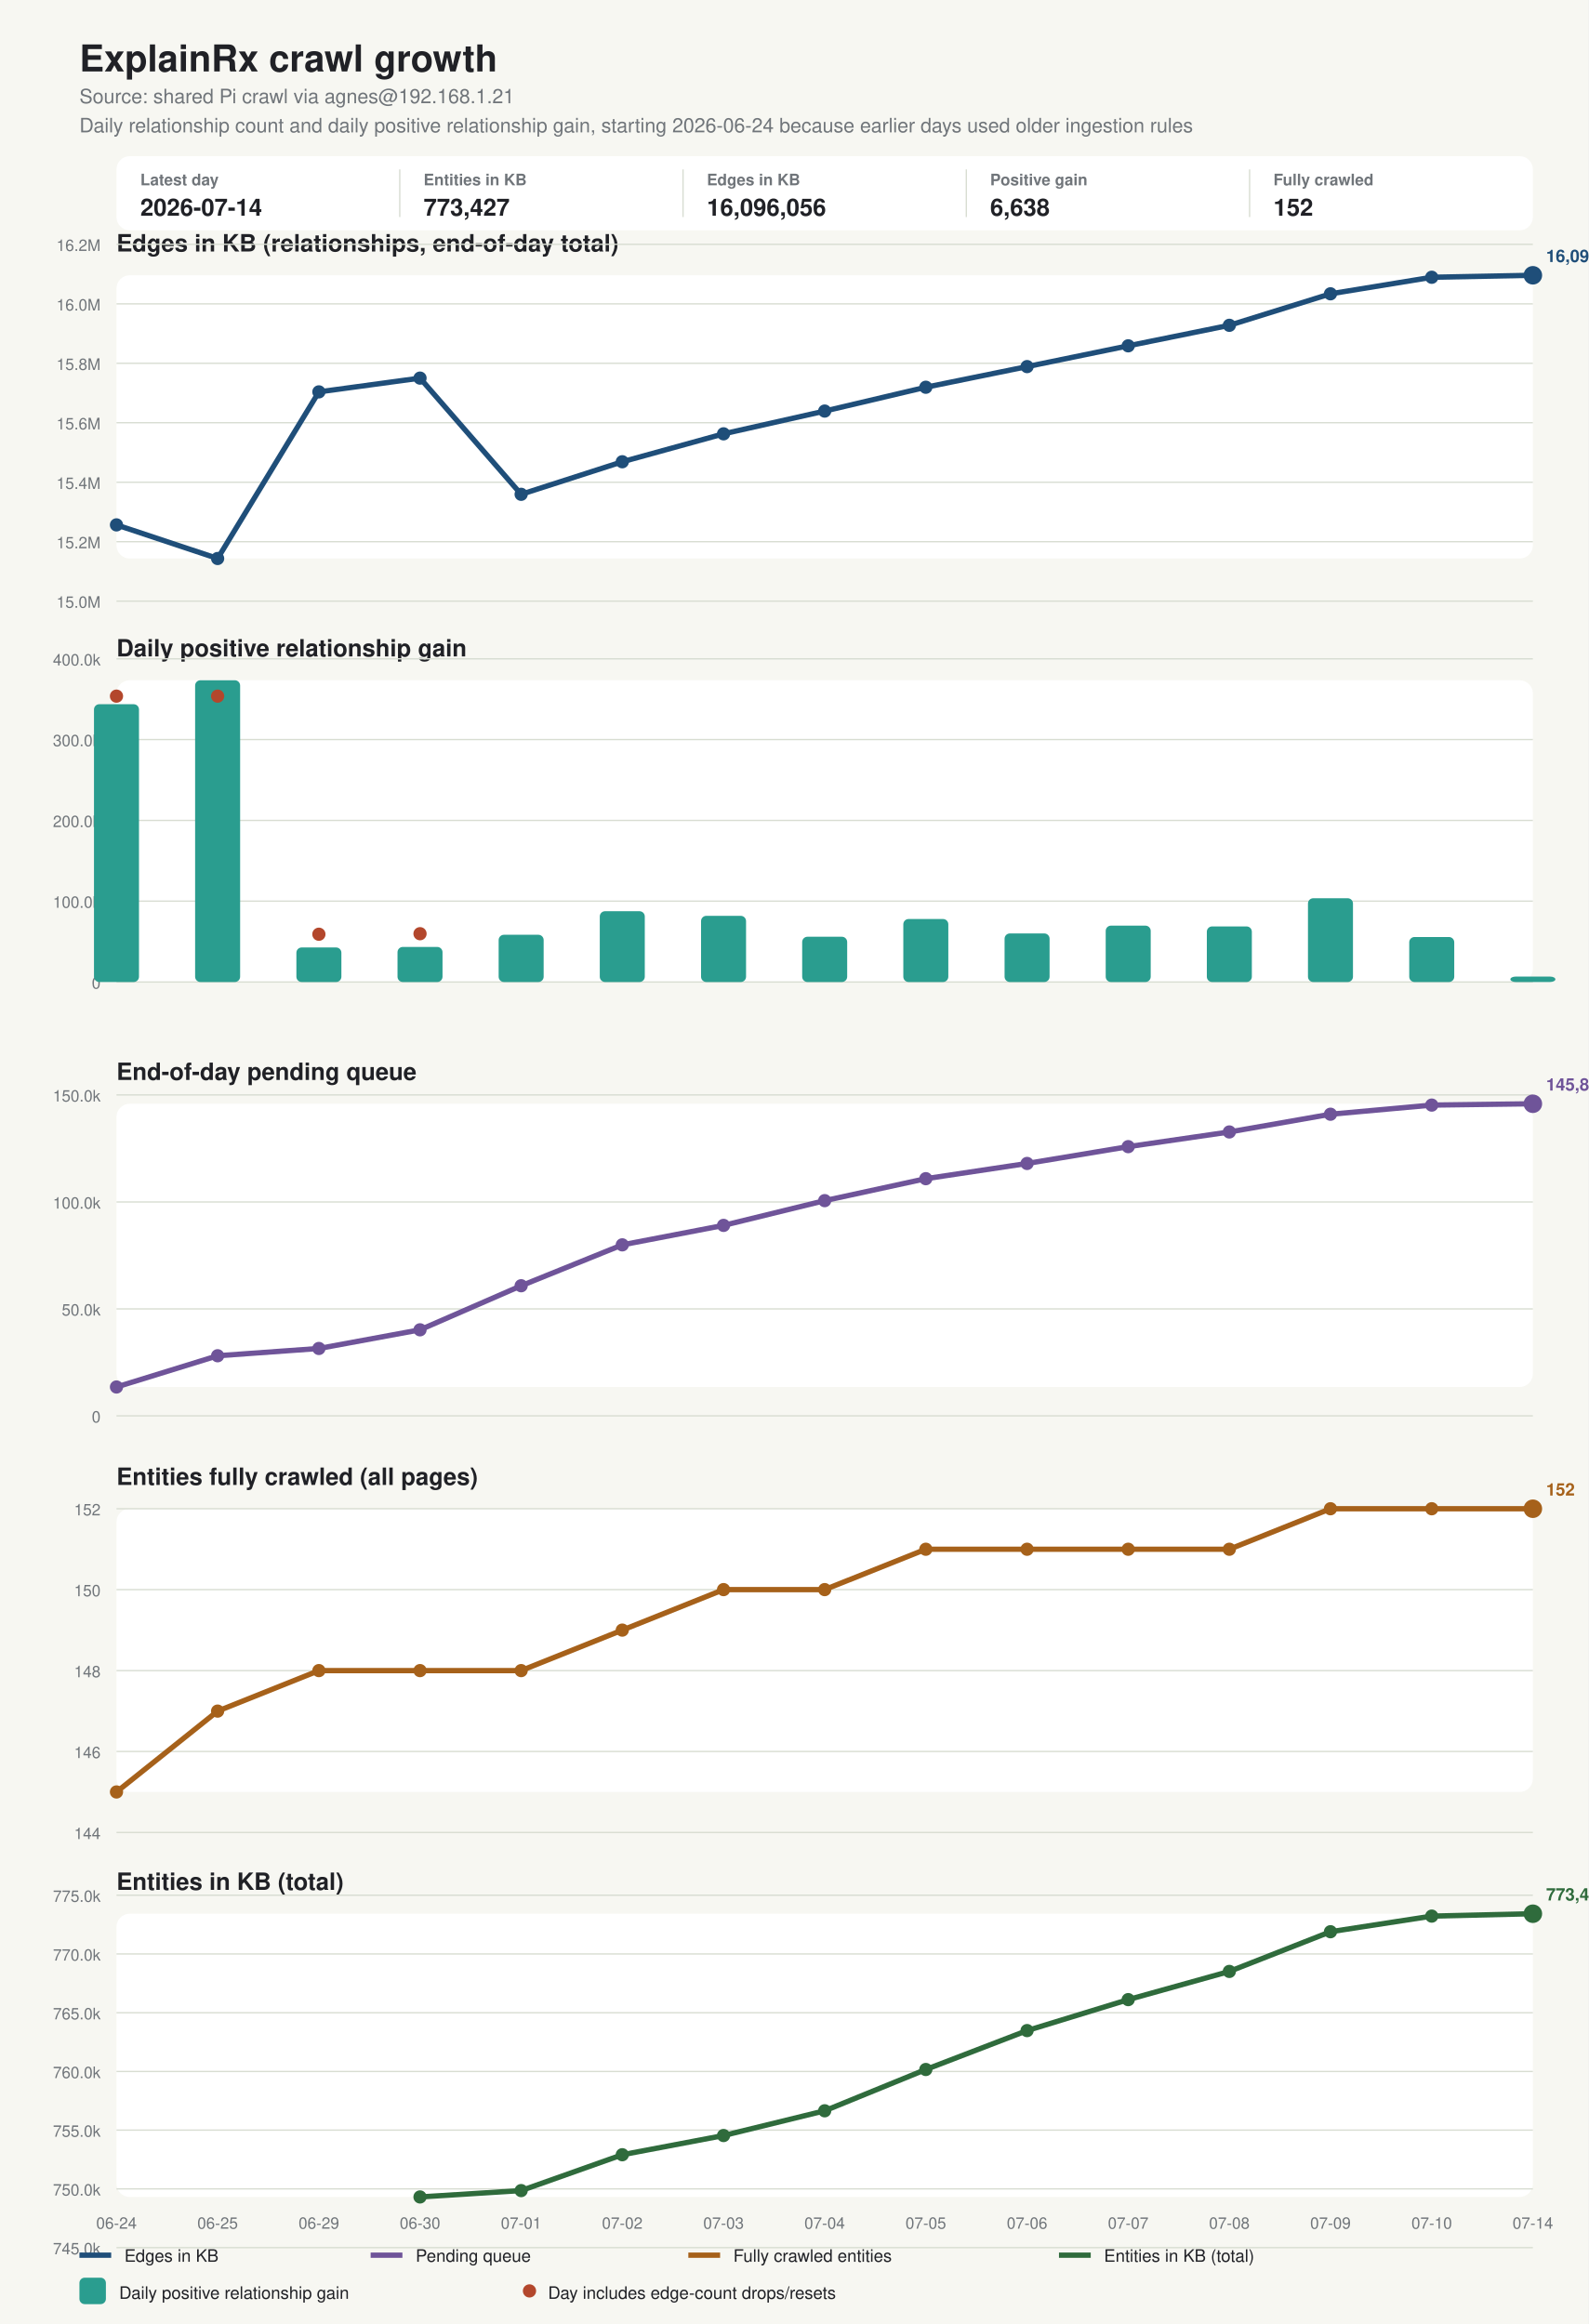
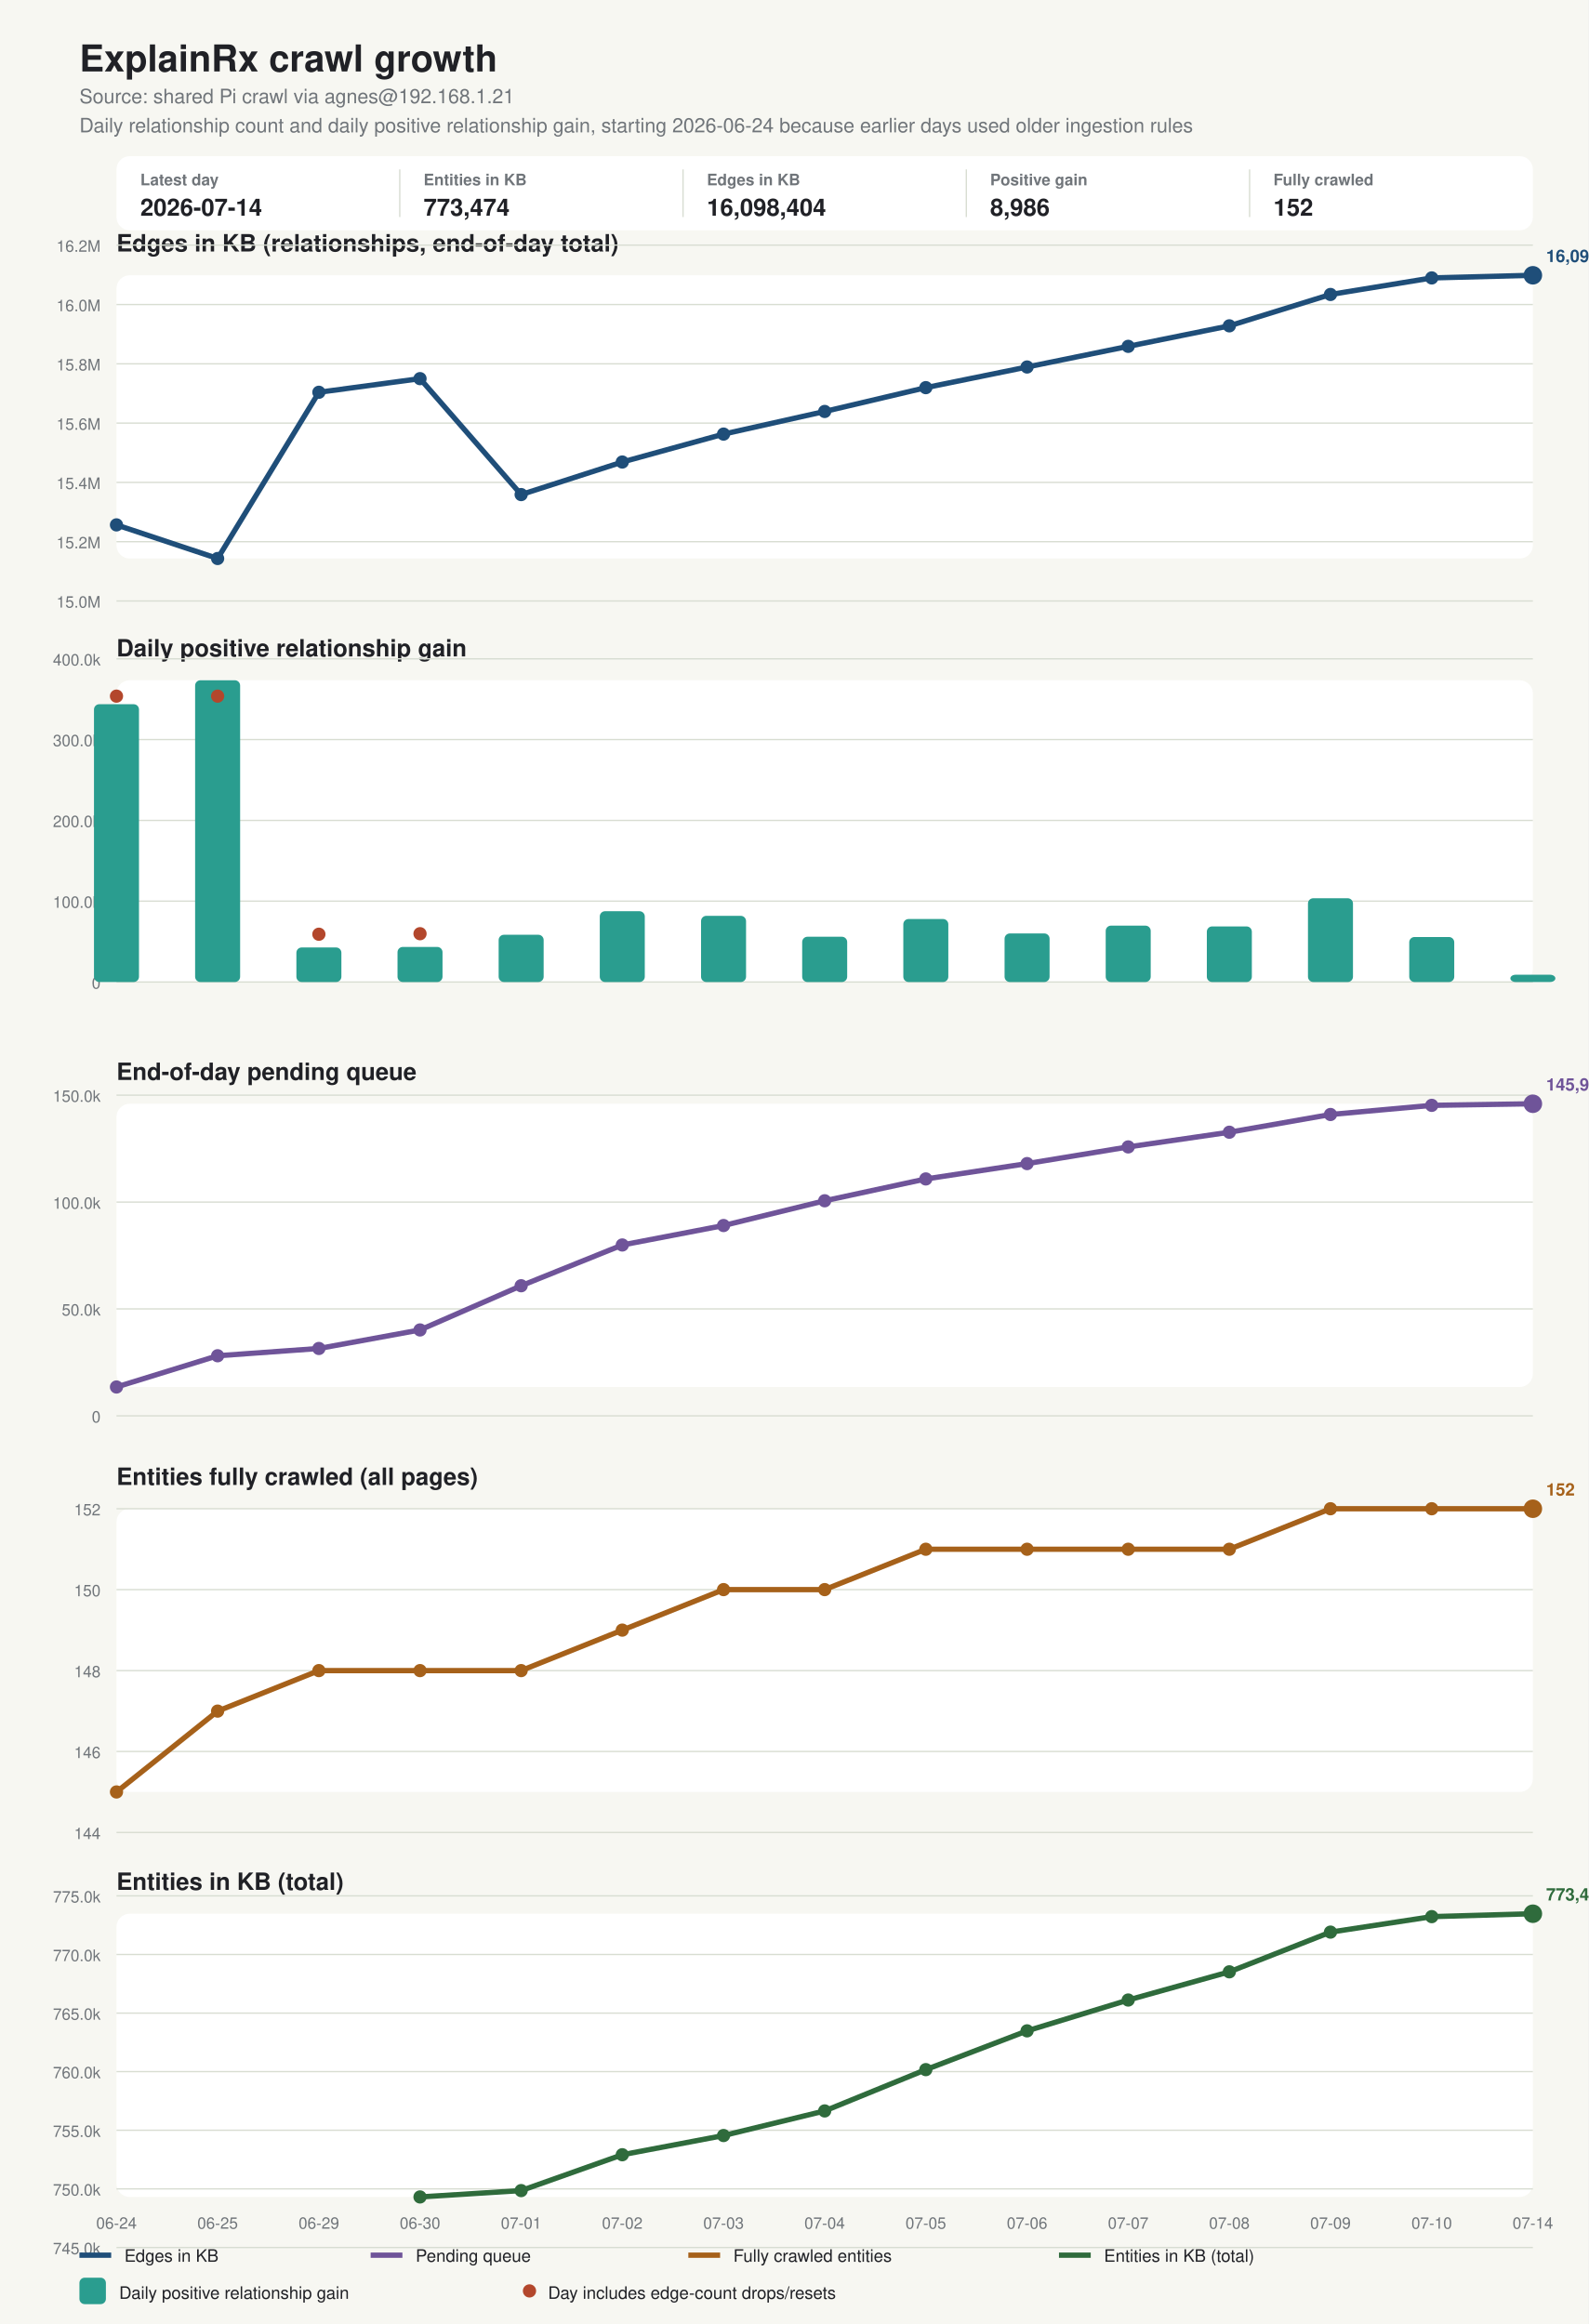
<svg xmlns="http://www.w3.org/2000/svg" width="1200" height="1756" viewBox="0 0 1200 1756">
  <rect width="100%" height="100%" fill="#f7f7f2" />
  <text x="60" y="54" font-family="Helvetica, Arial, sans-serif" font-size="28" font-weight="700" fill="#202126">ExplainRx crawl growth</text>
  <text x="60" y="78" font-family="Helvetica, Arial, sans-serif" font-size="15" fill="#70757a">Source: shared Pi crawl via agnes@192.168.1.21</text>
  <text x="60" y="100" font-family="Helvetica, Arial, sans-serif" font-size="15" fill="#70757a">Daily relationship count and daily positive relationship gain, starting 2026-06-24 because earlier days used older ingestion rules</text>
  <rect x="88" y="118" width="1070" height="56" fill="#ffffff" rx="10" />
  <rect x="88" y="208" width="1070" height="214" fill="#ffffff" rx="10" />
  <rect x="88" y="514" width="1070" height="228" fill="#ffffff" rx="10" />
  <rect x="88" y="834" width="1070" height="214" fill="#ffffff" rx="10" />
  <rect x="88" y="1140" width="1070" height="214" fill="#ffffff" rx="10" />
  <rect x="88" y="1446" width="1070" height="214" fill="#ffffff" rx="10" />
  <text x="88" y="190" font-family="Helvetica, Arial, sans-serif" font-size="18" font-weight="700" fill="#202126">Edges in KB (relationships, end-of-day total)</text>
  <text x="88" y="496" font-family="Helvetica, Arial, sans-serif" font-size="18" font-weight="700" fill="#202126">Daily positive relationship gain</text>
  <text x="88" y="816" font-family="Helvetica, Arial, sans-serif" font-size="18" font-weight="700" fill="#202126">End-of-day pending queue</text>
  <text x="88" y="1122" font-family="Helvetica, Arial, sans-serif" font-size="18" font-weight="700" fill="#202126">Entities fully crawled (all pages)</text>
  <text x="88" y="1428" font-family="Helvetica, Arial, sans-serif" font-size="18" font-weight="700" fill="#202126">Entities in KB (total)</text>
  <text x="106.0" y="140" font-family="Helvetica, Arial, sans-serif" font-size="12" font-weight="700" fill="#70757a">Latest day</text>
  <text x="106.0" y="163" font-family="Helvetica, Arial, sans-serif" font-size="18" font-weight="700" fill="#202126">2026-07-14</text>
  <line x1="302.0" y1="128" x2="302.0" y2="164" stroke="#d8ddd2" stroke-width="1" />
  <text x="320.0" y="140" font-family="Helvetica, Arial, sans-serif" font-size="12" font-weight="700" fill="#70757a">Entities in KB</text>
-   <text x="320.0" y="163" font-family="Helvetica, Arial, sans-serif" font-size="18" font-weight="700" fill="#202126">773,427</text>
+   <text x="320.0" y="163" font-family="Helvetica, Arial, sans-serif" font-size="18" font-weight="700" fill="#202126">773,474</text>
  <line x1="516.0" y1="128" x2="516.0" y2="164" stroke="#d8ddd2" stroke-width="1" />
  <text x="534.0" y="140" font-family="Helvetica, Arial, sans-serif" font-size="12" font-weight="700" fill="#70757a">Edges in KB</text>
-   <text x="534.0" y="163" font-family="Helvetica, Arial, sans-serif" font-size="18" font-weight="700" fill="#202126">16,096,056</text>
+   <text x="534.0" y="163" font-family="Helvetica, Arial, sans-serif" font-size="18" font-weight="700" fill="#202126">16,098,404</text>
  <line x1="730.0" y1="128" x2="730.0" y2="164" stroke="#d8ddd2" stroke-width="1" />
  <text x="748.0" y="140" font-family="Helvetica, Arial, sans-serif" font-size="12" font-weight="700" fill="#70757a">Positive gain</text>
-   <text x="748.0" y="163" font-family="Helvetica, Arial, sans-serif" font-size="18" font-weight="700" fill="#202126">6,638</text>
+   <text x="748.0" y="163" font-family="Helvetica, Arial, sans-serif" font-size="18" font-weight="700" fill="#202126">8,986</text>
  <line x1="944.0" y1="128" x2="944.0" y2="164" stroke="#d8ddd2" stroke-width="1" />
  <text x="962.0" y="140" font-family="Helvetica, Arial, sans-serif" font-size="12" font-weight="700" fill="#70757a">Fully crawled</text>
  <text x="962.0" y="163" font-family="Helvetica, Arial, sans-serif" font-size="18" font-weight="700" fill="#202126">152</text>
-   <line x1="88" y1="454.2" x2="1158" y2="454.2" stroke="#d8ddd2" stroke-width="1" />
-   <text x="76" y="459.2" text-anchor="end" font-family="Helvetica, Arial, sans-serif" font-size="12" fill="#70757a">15.0M</text>
+   <line x1="88" y1="454.1" x2="1158" y2="454.1" stroke="#d8ddd2" stroke-width="1" />
+   <text x="76" y="459.1" text-anchor="end" font-family="Helvetica, Arial, sans-serif" font-size="12" fill="#70757a">15.0M</text>
  <line x1="88" y1="409.3" x2="1158" y2="409.3" stroke="#d8ddd2" stroke-width="1" />
  <text x="76" y="414.3" text-anchor="end" font-family="Helvetica, Arial, sans-serif" font-size="12" fill="#70757a">15.2M</text>
-   <line x1="88" y1="364.4" x2="1158" y2="364.4" stroke="#d8ddd2" stroke-width="1" />
-   <text x="76" y="369.4" text-anchor="end" font-family="Helvetica, Arial, sans-serif" font-size="12" fill="#70757a">15.4M</text>
-   <line x1="88" y1="319.4" x2="1158" y2="319.4" stroke="#d8ddd2" stroke-width="1" />
-   <text x="76" y="324.4" text-anchor="end" font-family="Helvetica, Arial, sans-serif" font-size="12" fill="#70757a">15.6M</text>
-   <line x1="88" y1="274.5" x2="1158" y2="274.5" stroke="#d8ddd2" stroke-width="1" />
-   <text x="76" y="279.5" text-anchor="end" font-family="Helvetica, Arial, sans-serif" font-size="12" fill="#70757a">15.8M</text>
-   <line x1="88" y1="229.6" x2="1158" y2="229.6" stroke="#d8ddd2" stroke-width="1" />
-   <text x="76" y="234.6" text-anchor="end" font-family="Helvetica, Arial, sans-serif" font-size="12" fill="#70757a">16.0M</text>
-   <line x1="88" y1="184.6" x2="1158" y2="184.6" stroke="#d8ddd2" stroke-width="1" />
-   <text x="76" y="189.6" text-anchor="end" font-family="Helvetica, Arial, sans-serif" font-size="12" fill="#70757a">16.2M</text>
+   <line x1="88" y1="364.5" x2="1158" y2="364.5" stroke="#d8ddd2" stroke-width="1" />
+   <text x="76" y="369.5" text-anchor="end" font-family="Helvetica, Arial, sans-serif" font-size="12" fill="#70757a">15.4M</text>
+   <line x1="88" y1="319.7" x2="1158" y2="319.7" stroke="#d8ddd2" stroke-width="1" />
+   <text x="76" y="324.7" text-anchor="end" font-family="Helvetica, Arial, sans-serif" font-size="12" fill="#70757a">15.6M</text>
+   <line x1="88" y1="274.9" x2="1158" y2="274.9" stroke="#d8ddd2" stroke-width="1" />
+   <text x="76" y="279.9" text-anchor="end" font-family="Helvetica, Arial, sans-serif" font-size="12" fill="#70757a">15.8M</text>
+   <line x1="88" y1="230.1" x2="1158" y2="230.1" stroke="#d8ddd2" stroke-width="1" />
+   <text x="76" y="235.1" text-anchor="end" font-family="Helvetica, Arial, sans-serif" font-size="12" fill="#70757a">16.0M</text>
+   <line x1="88" y1="185.2" x2="1158" y2="185.2" stroke="#d8ddd2" stroke-width="1" />
+   <text x="76" y="190.2" text-anchor="end" font-family="Helvetica, Arial, sans-serif" font-size="12" fill="#70757a">16.2M</text>
  <line x1="88" y1="742.0" x2="1158" y2="742.0" stroke="#d8ddd2" stroke-width="1" />
  <text x="76" y="747.0" text-anchor="end" font-family="Helvetica, Arial, sans-serif" font-size="12" fill="#70757a">0</text>
  <line x1="88" y1="680.9" x2="1158" y2="680.9" stroke="#d8ddd2" stroke-width="1" />
  <text x="76" y="685.9" text-anchor="end" font-family="Helvetica, Arial, sans-serif" font-size="12" fill="#70757a">100.0k</text>
  <line x1="88" y1="619.9" x2="1158" y2="619.9" stroke="#d8ddd2" stroke-width="1" />
  <text x="76" y="624.9" text-anchor="end" font-family="Helvetica, Arial, sans-serif" font-size="12" fill="#70757a">200.0k</text>
  <line x1="88" y1="558.8" x2="1158" y2="558.8" stroke="#d8ddd2" stroke-width="1" />
  <text x="76" y="563.8" text-anchor="end" font-family="Helvetica, Arial, sans-serif" font-size="12" fill="#70757a">300.0k</text>
  <line x1="88" y1="497.8" x2="1158" y2="497.8" stroke="#d8ddd2" stroke-width="1" />
  <text x="76" y="502.8" text-anchor="end" font-family="Helvetica, Arial, sans-serif" font-size="12" fill="#70757a">400.0k</text>
  <line x1="88" y1="1069.8" x2="1158" y2="1069.8" stroke="#d8ddd2" stroke-width="1" />
  <text x="76" y="1074.8" text-anchor="end" font-family="Helvetica, Arial, sans-serif" font-size="12" fill="#70757a">0</text>
  <line x1="88" y1="989.0" x2="1158" y2="989.0" stroke="#d8ddd2" stroke-width="1" />
  <text x="76" y="994.0" text-anchor="end" font-family="Helvetica, Arial, sans-serif" font-size="12" fill="#70757a">50.0k</text>
-   <line x1="88" y1="908.2" x2="1158" y2="908.2" stroke="#d8ddd2" stroke-width="1" />
-   <text x="76" y="913.2" text-anchor="end" font-family="Helvetica, Arial, sans-serif" font-size="12" fill="#70757a">100.0k</text>
-   <line x1="88" y1="827.3" x2="1158" y2="827.3" stroke="#d8ddd2" stroke-width="1" />
-   <text x="76" y="832.3" text-anchor="end" font-family="Helvetica, Arial, sans-serif" font-size="12" fill="#70757a">150.0k</text>
+   <line x1="88" y1="908.3" x2="1158" y2="908.3" stroke="#d8ddd2" stroke-width="1" />
+   <text x="76" y="913.3" text-anchor="end" font-family="Helvetica, Arial, sans-serif" font-size="12" fill="#70757a">100.0k</text>
+   <line x1="88" y1="827.5" x2="1158" y2="827.5" stroke="#d8ddd2" stroke-width="1" />
+   <text x="76" y="832.5" text-anchor="end" font-family="Helvetica, Arial, sans-serif" font-size="12" fill="#70757a">150.0k</text>
  <line x1="88" y1="1384.6" x2="1158" y2="1384.6" stroke="#d8ddd2" stroke-width="1" />
  <text x="76" y="1389.6" text-anchor="end" font-family="Helvetica, Arial, sans-serif" font-size="12" fill="#70757a">144</text>
  <line x1="88" y1="1323.4" x2="1158" y2="1323.4" stroke="#d8ddd2" stroke-width="1" />
  <text x="76" y="1328.4" text-anchor="end" font-family="Helvetica, Arial, sans-serif" font-size="12" fill="#70757a">146</text>
  <line x1="88" y1="1262.3" x2="1158" y2="1262.3" stroke="#d8ddd2" stroke-width="1" />
  <text x="76" y="1267.3" text-anchor="end" font-family="Helvetica, Arial, sans-serif" font-size="12" fill="#70757a">148</text>
  <line x1="88" y1="1201.1" x2="1158" y2="1201.1" stroke="#d8ddd2" stroke-width="1" />
  <text x="76" y="1206.1" text-anchor="end" font-family="Helvetica, Arial, sans-serif" font-size="12" fill="#70757a">150</text>
  <line x1="88" y1="1140.0" x2="1158" y2="1140.0" stroke="#d8ddd2" stroke-width="1" />
  <text x="76" y="1145.0" text-anchor="end" font-family="Helvetica, Arial, sans-serif" font-size="12" fill="#70757a">152</text>
-   <line x1="88" y1="1698.3" x2="1158" y2="1698.3" stroke="#d8ddd2" stroke-width="1" />
-   <text x="76" y="1703.3" text-anchor="end" font-family="Helvetica, Arial, sans-serif" font-size="12" fill="#70757a">745.0k</text>
+   <line x1="88" y1="1698.2" x2="1158" y2="1698.2" stroke="#d8ddd2" stroke-width="1" />
+   <text x="76" y="1703.2" text-anchor="end" font-family="Helvetica, Arial, sans-serif" font-size="12" fill="#70757a">745.0k</text>
  <line x1="88" y1="1653.9" x2="1158" y2="1653.9" stroke="#d8ddd2" stroke-width="1" />
  <text x="76" y="1658.9" text-anchor="end" font-family="Helvetica, Arial, sans-serif" font-size="12" fill="#70757a">750.0k</text>
-   <line x1="88" y1="1609.5" x2="1158" y2="1609.5" stroke="#d8ddd2" stroke-width="1" />
-   <text x="76" y="1614.5" text-anchor="end" font-family="Helvetica, Arial, sans-serif" font-size="12" fill="#70757a">755.0k</text>
-   <line x1="88" y1="1565.2" x2="1158" y2="1565.2" stroke="#d8ddd2" stroke-width="1" />
-   <text x="76" y="1570.2" text-anchor="end" font-family="Helvetica, Arial, sans-serif" font-size="12" fill="#70757a">760.0k</text>
-   <line x1="88" y1="1520.8" x2="1158" y2="1520.8" stroke="#d8ddd2" stroke-width="1" />
-   <text x="76" y="1525.8" text-anchor="end" font-family="Helvetica, Arial, sans-serif" font-size="12" fill="#70757a">765.0k</text>
-   <line x1="88" y1="1476.4" x2="1158" y2="1476.4" stroke="#d8ddd2" stroke-width="1" />
-   <text x="76" y="1481.4" text-anchor="end" font-family="Helvetica, Arial, sans-serif" font-size="12" fill="#70757a">770.0k</text>
-   <line x1="88" y1="1432.0" x2="1158" y2="1432.0" stroke="#d8ddd2" stroke-width="1" />
-   <text x="76" y="1437.0" text-anchor="end" font-family="Helvetica, Arial, sans-serif" font-size="12" fill="#70757a">775.0k</text>
-   <path d="M 88.0 396.6 L 164.4 422.0 L 240.9 296.1 L 317.3 285.7 L 393.7 373.5 L 470.1 348.9 L 546.6 327.8 L 623.0 310.6 L 699.4 292.6 L 775.9 277.0 L 852.3 261.3 L 928.7 245.8 L 1005.1 222.0 L 1081.6 209.5 L 1158.0 208.0" fill="none" stroke="#1f4e79" stroke-width="4" stroke-linecap="round" stroke-linejoin="round" />
+   <line x1="88" y1="1609.6" x2="1158" y2="1609.6" stroke="#d8ddd2" stroke-width="1" />
+   <text x="76" y="1614.6" text-anchor="end" font-family="Helvetica, Arial, sans-serif" font-size="12" fill="#70757a">755.0k</text>
+   <line x1="88" y1="1565.3" x2="1158" y2="1565.3" stroke="#d8ddd2" stroke-width="1" />
+   <text x="76" y="1570.3" text-anchor="end" font-family="Helvetica, Arial, sans-serif" font-size="12" fill="#70757a">760.0k</text>
+   <line x1="88" y1="1521.1" x2="1158" y2="1521.1" stroke="#d8ddd2" stroke-width="1" />
+   <text x="76" y="1526.1" text-anchor="end" font-family="Helvetica, Arial, sans-serif" font-size="12" fill="#70757a">765.0k</text>
+   <line x1="88" y1="1476.8" x2="1158" y2="1476.8" stroke="#d8ddd2" stroke-width="1" />
+   <text x="76" y="1481.8" text-anchor="end" font-family="Helvetica, Arial, sans-serif" font-size="12" fill="#70757a">770.0k</text>
+   <line x1="88" y1="1432.5" x2="1158" y2="1432.5" stroke="#d8ddd2" stroke-width="1" />
+   <text x="76" y="1437.5" text-anchor="end" font-family="Helvetica, Arial, sans-serif" font-size="12" fill="#70757a">775.0k</text>
+   <path d="M 88.0 396.6 L 164.4 422.0 L 240.9 296.4 L 317.3 286.1 L 393.7 373.7 L 470.1 349.1 L 546.6 328.0 L 623.0 310.9 L 699.4 292.9 L 775.9 277.3 L 852.3 261.7 L 928.7 246.2 L 1005.1 222.5 L 1081.6 210.0 L 1158.0 208.0" fill="none" stroke="#1f4e79" stroke-width="4" stroke-linecap="round" stroke-linejoin="round" />
  <circle cx="88.0" cy="396.6" r="5" fill="#1f4e79" />
  <circle cx="164.4" cy="422.0" r="5" fill="#1f4e79" />
-   <circle cx="240.9" cy="296.1" r="5" fill="#1f4e79" />
-   <circle cx="317.3" cy="285.7" r="5" fill="#1f4e79" />
-   <circle cx="393.7" cy="373.5" r="5" fill="#1f4e79" />
-   <circle cx="470.1" cy="348.9" r="5" fill="#1f4e79" />
-   <circle cx="546.6" cy="327.8" r="5" fill="#1f4e79" />
-   <circle cx="623.0" cy="310.6" r="5" fill="#1f4e79" />
-   <circle cx="699.4" cy="292.6" r="5" fill="#1f4e79" />
-   <circle cx="775.9" cy="277.0" r="5" fill="#1f4e79" />
-   <circle cx="852.3" cy="261.3" r="5" fill="#1f4e79" />
-   <circle cx="928.7" cy="245.8" r="5" fill="#1f4e79" />
-   <circle cx="1005.1" cy="222.0" r="5" fill="#1f4e79" />
-   <circle cx="1081.6" cy="209.5" r="5" fill="#1f4e79" />
+   <circle cx="240.9" cy="296.4" r="5" fill="#1f4e79" />
+   <circle cx="317.3" cy="286.1" r="5" fill="#1f4e79" />
+   <circle cx="393.7" cy="373.7" r="5" fill="#1f4e79" />
+   <circle cx="470.1" cy="349.1" r="5" fill="#1f4e79" />
+   <circle cx="546.6" cy="328.0" r="5" fill="#1f4e79" />
+   <circle cx="623.0" cy="310.9" r="5" fill="#1f4e79" />
+   <circle cx="699.4" cy="292.9" r="5" fill="#1f4e79" />
+   <circle cx="775.9" cy="277.3" r="5" fill="#1f4e79" />
+   <circle cx="852.3" cy="261.7" r="5" fill="#1f4e79" />
+   <circle cx="928.7" cy="246.2" r="5" fill="#1f4e79" />
+   <circle cx="1005.1" cy="222.5" r="5" fill="#1f4e79" />
+   <circle cx="1081.6" cy="210.0" r="5" fill="#1f4e79" />
  <circle cx="1158.0" cy="208.0" r="7" fill="#1f4e79" />
-   <text x="1168.0" y="198.0" font-family="Helvetica, Arial, sans-serif" font-size="13" font-weight="700" fill="#1f4e79">16,096,056</text>
+   <text x="1168.0" y="198.0" font-family="Helvetica, Arial, sans-serif" font-size="13" font-weight="700" fill="#1f4e79">16,098,404</text>
  <rect x="71.0" y="532.1" width="34" height="209.9" rx="4" fill="#2a9d8f" />
  <circle cx="88.0" cy="526.0" r="5" fill="#b3472c" />
  <rect x="147.4" y="514.0" width="34" height="228.0" rx="4" fill="#2a9d8f" />
  <circle cx="164.4" cy="526.0" r="5" fill="#b3472c" />
  <rect x="223.9" y="715.9" width="34" height="26.1" rx="4" fill="#2a9d8f" />
  <circle cx="240.9" cy="705.9" r="5" fill="#b3472c" />
  <rect x="300.3" y="715.5" width="34" height="26.5" rx="4" fill="#2a9d8f" />
  <circle cx="317.3" cy="705.5" r="5" fill="#b3472c" />
  <rect x="376.7" y="706.3" width="34" height="35.7" rx="4" fill="#2a9d8f" />
  <rect x="453.1" y="688.5" width="34" height="53.5" rx="4" fill="#2a9d8f" />
  <rect x="529.6" y="692.0" width="34" height="50.0" rx="4" fill="#2a9d8f" />
  <rect x="606.0" y="707.8" width="34" height="34.2" rx="4" fill="#2a9d8f" />
  <rect x="682.4" y="694.4" width="34" height="47.6" rx="4" fill="#2a9d8f" />
  <rect x="758.9" y="705.3" width="34" height="36.7" rx="4" fill="#2a9d8f" />
  <rect x="835.3" y="699.4" width="34" height="42.6" rx="4" fill="#2a9d8f" />
  <rect x="911.7" y="700.0" width="34" height="42.0" rx="4" fill="#2a9d8f" />
  <rect x="988.1" y="678.7" width="34" height="63.3" rx="4" fill="#2a9d8f" />
  <rect x="1064.6" y="708.0" width="34" height="34.0" rx="4" fill="#2a9d8f" />
-   <rect x="1141.0" y="737.9" width="34" height="4.1" rx="4" fill="#2a9d8f" />
-   <path d="M 88.0 1048.0 L 164.4 1024.4 L 240.9 1018.9 L 317.3 1004.8 L 393.7 971.5 L 470.1 940.6 L 546.6 925.9 L 623.0 907.2 L 699.4 890.6 L 775.9 879.1 L 852.3 866.4 L 928.7 855.3 L 1005.1 841.9 L 1081.6 835.0 L 1158.0 834.0" fill="none" stroke="#6f5499" stroke-width="4" stroke-linecap="round" stroke-linejoin="round" />
+   <rect x="1141.0" y="736.5" width="34" height="5.5" rx="4" fill="#2a9d8f" />
+   <path d="M 88.0 1048.0 L 164.4 1024.4 L 240.9 1018.9 L 317.3 1004.9 L 393.7 971.5 L 470.1 940.7 L 546.6 926.0 L 623.0 907.3 L 699.4 890.8 L 775.9 879.2 L 852.3 866.6 L 928.7 855.5 L 1005.1 842.1 L 1081.6 835.2 L 1158.0 834.0" fill="none" stroke="#6f5499" stroke-width="4" stroke-linecap="round" stroke-linejoin="round" />
  <circle cx="88.0" cy="1048.0" r="5" fill="#6f5499" />
  <circle cx="164.4" cy="1024.4" r="5" fill="#6f5499" />
  <circle cx="240.9" cy="1018.9" r="5" fill="#6f5499" />
-   <circle cx="317.3" cy="1004.8" r="5" fill="#6f5499" />
+   <circle cx="317.3" cy="1004.9" r="5" fill="#6f5499" />
  <circle cx="393.7" cy="971.5" r="5" fill="#6f5499" />
-   <circle cx="470.1" cy="940.6" r="5" fill="#6f5499" />
-   <circle cx="546.6" cy="925.9" r="5" fill="#6f5499" />
-   <circle cx="623.0" cy="907.2" r="5" fill="#6f5499" />
-   <circle cx="699.4" cy="890.6" r="5" fill="#6f5499" />
-   <circle cx="775.9" cy="879.1" r="5" fill="#6f5499" />
-   <circle cx="852.3" cy="866.4" r="5" fill="#6f5499" />
-   <circle cx="928.7" cy="855.3" r="5" fill="#6f5499" />
-   <circle cx="1005.1" cy="841.9" r="5" fill="#6f5499" />
-   <circle cx="1081.6" cy="835.0" r="5" fill="#6f5499" />
+   <circle cx="470.1" cy="940.7" r="5" fill="#6f5499" />
+   <circle cx="546.6" cy="926.0" r="5" fill="#6f5499" />
+   <circle cx="623.0" cy="907.3" r="5" fill="#6f5499" />
+   <circle cx="699.4" cy="890.8" r="5" fill="#6f5499" />
+   <circle cx="775.9" cy="879.2" r="5" fill="#6f5499" />
+   <circle cx="852.3" cy="866.6" r="5" fill="#6f5499" />
+   <circle cx="928.7" cy="855.5" r="5" fill="#6f5499" />
+   <circle cx="1005.1" cy="842.1" r="5" fill="#6f5499" />
+   <circle cx="1081.6" cy="835.2" r="5" fill="#6f5499" />
  <circle cx="1158.0" cy="834.0" r="7" fill="#6f5499" />
-   <text x="1168.0" y="824.0" font-family="Helvetica, Arial, sans-serif" font-size="13" font-weight="700" fill="#6f5499">145,864</text>
+   <text x="1168.0" y="824.0" font-family="Helvetica, Arial, sans-serif" font-size="13" font-weight="700" fill="#6f5499">145,993</text>
  <path d="M 88.0 1354.0 L 164.4 1292.9 L 240.9 1262.3 L 317.3 1262.3 L 393.7 1262.3 L 470.1 1231.7 L 546.6 1201.1 L 623.0 1201.1 L 699.4 1170.6 L 775.9 1170.6 L 852.3 1170.6 L 928.7 1170.6 L 1005.1 1140.0 L 1081.6 1140.0 L 1158.0 1140.0" fill="none" stroke="#a6611a" stroke-width="4" stroke-linecap="round" stroke-linejoin="round" />
  <circle cx="88.0" cy="1354.0" r="5" fill="#a6611a" />
  <circle cx="164.4" cy="1292.9" r="5" fill="#a6611a" />
  <circle cx="240.9" cy="1262.3" r="5" fill="#a6611a" />
  <circle cx="317.3" cy="1262.3" r="5" fill="#a6611a" />
  <circle cx="393.7" cy="1262.3" r="5" fill="#a6611a" />
  <circle cx="470.1" cy="1231.7" r="5" fill="#a6611a" />
  <circle cx="546.6" cy="1201.1" r="5" fill="#a6611a" />
  <circle cx="623.0" cy="1201.1" r="5" fill="#a6611a" />
  <circle cx="699.4" cy="1170.6" r="5" fill="#a6611a" />
  <circle cx="775.9" cy="1170.6" r="5" fill="#a6611a" />
  <circle cx="852.3" cy="1170.6" r="5" fill="#a6611a" />
  <circle cx="928.7" cy="1170.6" r="5" fill="#a6611a" />
  <circle cx="1005.1" cy="1140.0" r="5" fill="#a6611a" />
  <circle cx="1081.6" cy="1140.0" r="5" fill="#a6611a" />
  <circle cx="1158.0" cy="1140.0" r="7" fill="#a6611a" />
  <text x="1168.0" y="1130.0" font-family="Helvetica, Arial, sans-serif" font-size="13" font-weight="700" fill="#a6611a">152</text>
-   <path d="M 317.3 1660.0 L 393.7 1655.2 L 470.1 1628.1 L 546.6 1613.6 L 623.0 1594.9 L 699.4 1563.7 L 775.9 1534.3 L 852.3 1510.9 L 928.7 1489.6 L 1005.1 1459.6 L 1081.6 1447.8 L 1158.0 1446.0" fill="none" stroke="#2f6b3c" stroke-width="4" stroke-linecap="round" stroke-linejoin="round" />
+   <path d="M 317.3 1660.0 L 393.7 1655.2 L 470.1 1628.1 L 546.6 1613.6 L 623.0 1595.0 L 699.4 1563.8 L 775.9 1534.5 L 852.3 1511.2 L 928.7 1489.9 L 1005.1 1459.9 L 1081.6 1448.2 L 1158.0 1446.0" fill="none" stroke="#2f6b3c" stroke-width="4" stroke-linecap="round" stroke-linejoin="round" />
  <circle cx="317.3" cy="1660.0" r="5" fill="#2f6b3c" />
  <circle cx="393.7" cy="1655.2" r="5" fill="#2f6b3c" />
  <circle cx="470.1" cy="1628.1" r="5" fill="#2f6b3c" />
  <circle cx="546.6" cy="1613.6" r="5" fill="#2f6b3c" />
-   <circle cx="623.0" cy="1594.9" r="5" fill="#2f6b3c" />
-   <circle cx="699.4" cy="1563.7" r="5" fill="#2f6b3c" />
-   <circle cx="775.9" cy="1534.3" r="5" fill="#2f6b3c" />
-   <circle cx="852.3" cy="1510.9" r="5" fill="#2f6b3c" />
-   <circle cx="928.7" cy="1489.6" r="5" fill="#2f6b3c" />
-   <circle cx="1005.1" cy="1459.6" r="5" fill="#2f6b3c" />
-   <circle cx="1081.6" cy="1447.8" r="5" fill="#2f6b3c" />
+   <circle cx="623.0" cy="1595.0" r="5" fill="#2f6b3c" />
+   <circle cx="699.4" cy="1563.8" r="5" fill="#2f6b3c" />
+   <circle cx="775.9" cy="1534.5" r="5" fill="#2f6b3c" />
+   <circle cx="852.3" cy="1511.2" r="5" fill="#2f6b3c" />
+   <circle cx="928.7" cy="1489.9" r="5" fill="#2f6b3c" />
+   <circle cx="1005.1" cy="1459.9" r="5" fill="#2f6b3c" />
+   <circle cx="1081.6" cy="1448.2" r="5" fill="#2f6b3c" />
  <circle cx="1158.0" cy="1446.0" r="7" fill="#2f6b3c" />
-   <text x="1168.0" y="1436.0" font-family="Helvetica, Arial, sans-serif" font-size="13" font-weight="700" fill="#2f6b3c">773,427</text>
+   <text x="1168.0" y="1436.0" font-family="Helvetica, Arial, sans-serif" font-size="13" font-weight="700" fill="#2f6b3c">773,474</text>
  <text x="88.0" y="1684" text-anchor="middle" font-family="Helvetica, Arial, sans-serif" font-size="12" fill="#70757a">06-24</text>
  <text x="164.4" y="1684" text-anchor="middle" font-family="Helvetica, Arial, sans-serif" font-size="12" fill="#70757a">06-25</text>
  <text x="240.9" y="1684" text-anchor="middle" font-family="Helvetica, Arial, sans-serif" font-size="12" fill="#70757a">06-29</text>
  <text x="317.3" y="1684" text-anchor="middle" font-family="Helvetica, Arial, sans-serif" font-size="12" fill="#70757a">06-30</text>
  <text x="393.7" y="1684" text-anchor="middle" font-family="Helvetica, Arial, sans-serif" font-size="12" fill="#70757a">07-01</text>
  <text x="470.1" y="1684" text-anchor="middle" font-family="Helvetica, Arial, sans-serif" font-size="12" fill="#70757a">07-02</text>
  <text x="546.6" y="1684" text-anchor="middle" font-family="Helvetica, Arial, sans-serif" font-size="12" fill="#70757a">07-03</text>
  <text x="623.0" y="1684" text-anchor="middle" font-family="Helvetica, Arial, sans-serif" font-size="12" fill="#70757a">07-04</text>
  <text x="699.4" y="1684" text-anchor="middle" font-family="Helvetica, Arial, sans-serif" font-size="12" fill="#70757a">07-05</text>
  <text x="775.9" y="1684" text-anchor="middle" font-family="Helvetica, Arial, sans-serif" font-size="12" fill="#70757a">07-06</text>
  <text x="852.3" y="1684" text-anchor="middle" font-family="Helvetica, Arial, sans-serif" font-size="12" fill="#70757a">07-07</text>
  <text x="928.7" y="1684" text-anchor="middle" font-family="Helvetica, Arial, sans-serif" font-size="12" fill="#70757a">07-08</text>
  <text x="1005.1" y="1684" text-anchor="middle" font-family="Helvetica, Arial, sans-serif" font-size="12" fill="#70757a">07-09</text>
  <text x="1081.6" y="1684" text-anchor="middle" font-family="Helvetica, Arial, sans-serif" font-size="12" fill="#70757a">07-10</text>
  <text x="1158.0" y="1684" text-anchor="middle" font-family="Helvetica, Arial, sans-serif" font-size="12" fill="#70757a">07-14</text>
  <line x1="60" y1="1704" x2="84" y2="1704" stroke="#1f4e79" stroke-width="4" />
  <text x="94" y="1709" font-family="Helvetica, Arial, sans-serif" font-size="13" fill="#202126">Edges in KB</text>
  <line x1="280" y1="1704" x2="304" y2="1704" stroke="#6f5499" stroke-width="4" />
  <text x="314" y="1709" font-family="Helvetica, Arial, sans-serif" font-size="13" fill="#202126">Pending queue</text>
  <line x1="520" y1="1704" x2="544" y2="1704" stroke="#a6611a" stroke-width="4" />
  <text x="554" y="1709" font-family="Helvetica, Arial, sans-serif" font-size="13" fill="#202126">Fully crawled entities</text>
  <line x1="800" y1="1704" x2="824" y2="1704" stroke="#2f6b3c" stroke-width="4" />
  <text x="834" y="1709" font-family="Helvetica, Arial, sans-serif" font-size="13" fill="#202126">Entities in KB (total)</text>
  <rect x="60" y="1721" width="20" height="20" rx="4" fill="#2a9d8f" />
  <text x="90" y="1737" font-family="Helvetica, Arial, sans-serif" font-size="13" fill="#202126">Daily positive relationship gain</text>
  <circle cx="400" cy="1731" r="5" fill="#b3472c" />
  <text x="414" y="1737" font-family="Helvetica, Arial, sans-serif" font-size="13" fill="#202126">Day includes edge-count drops/resets</text>
</svg>
